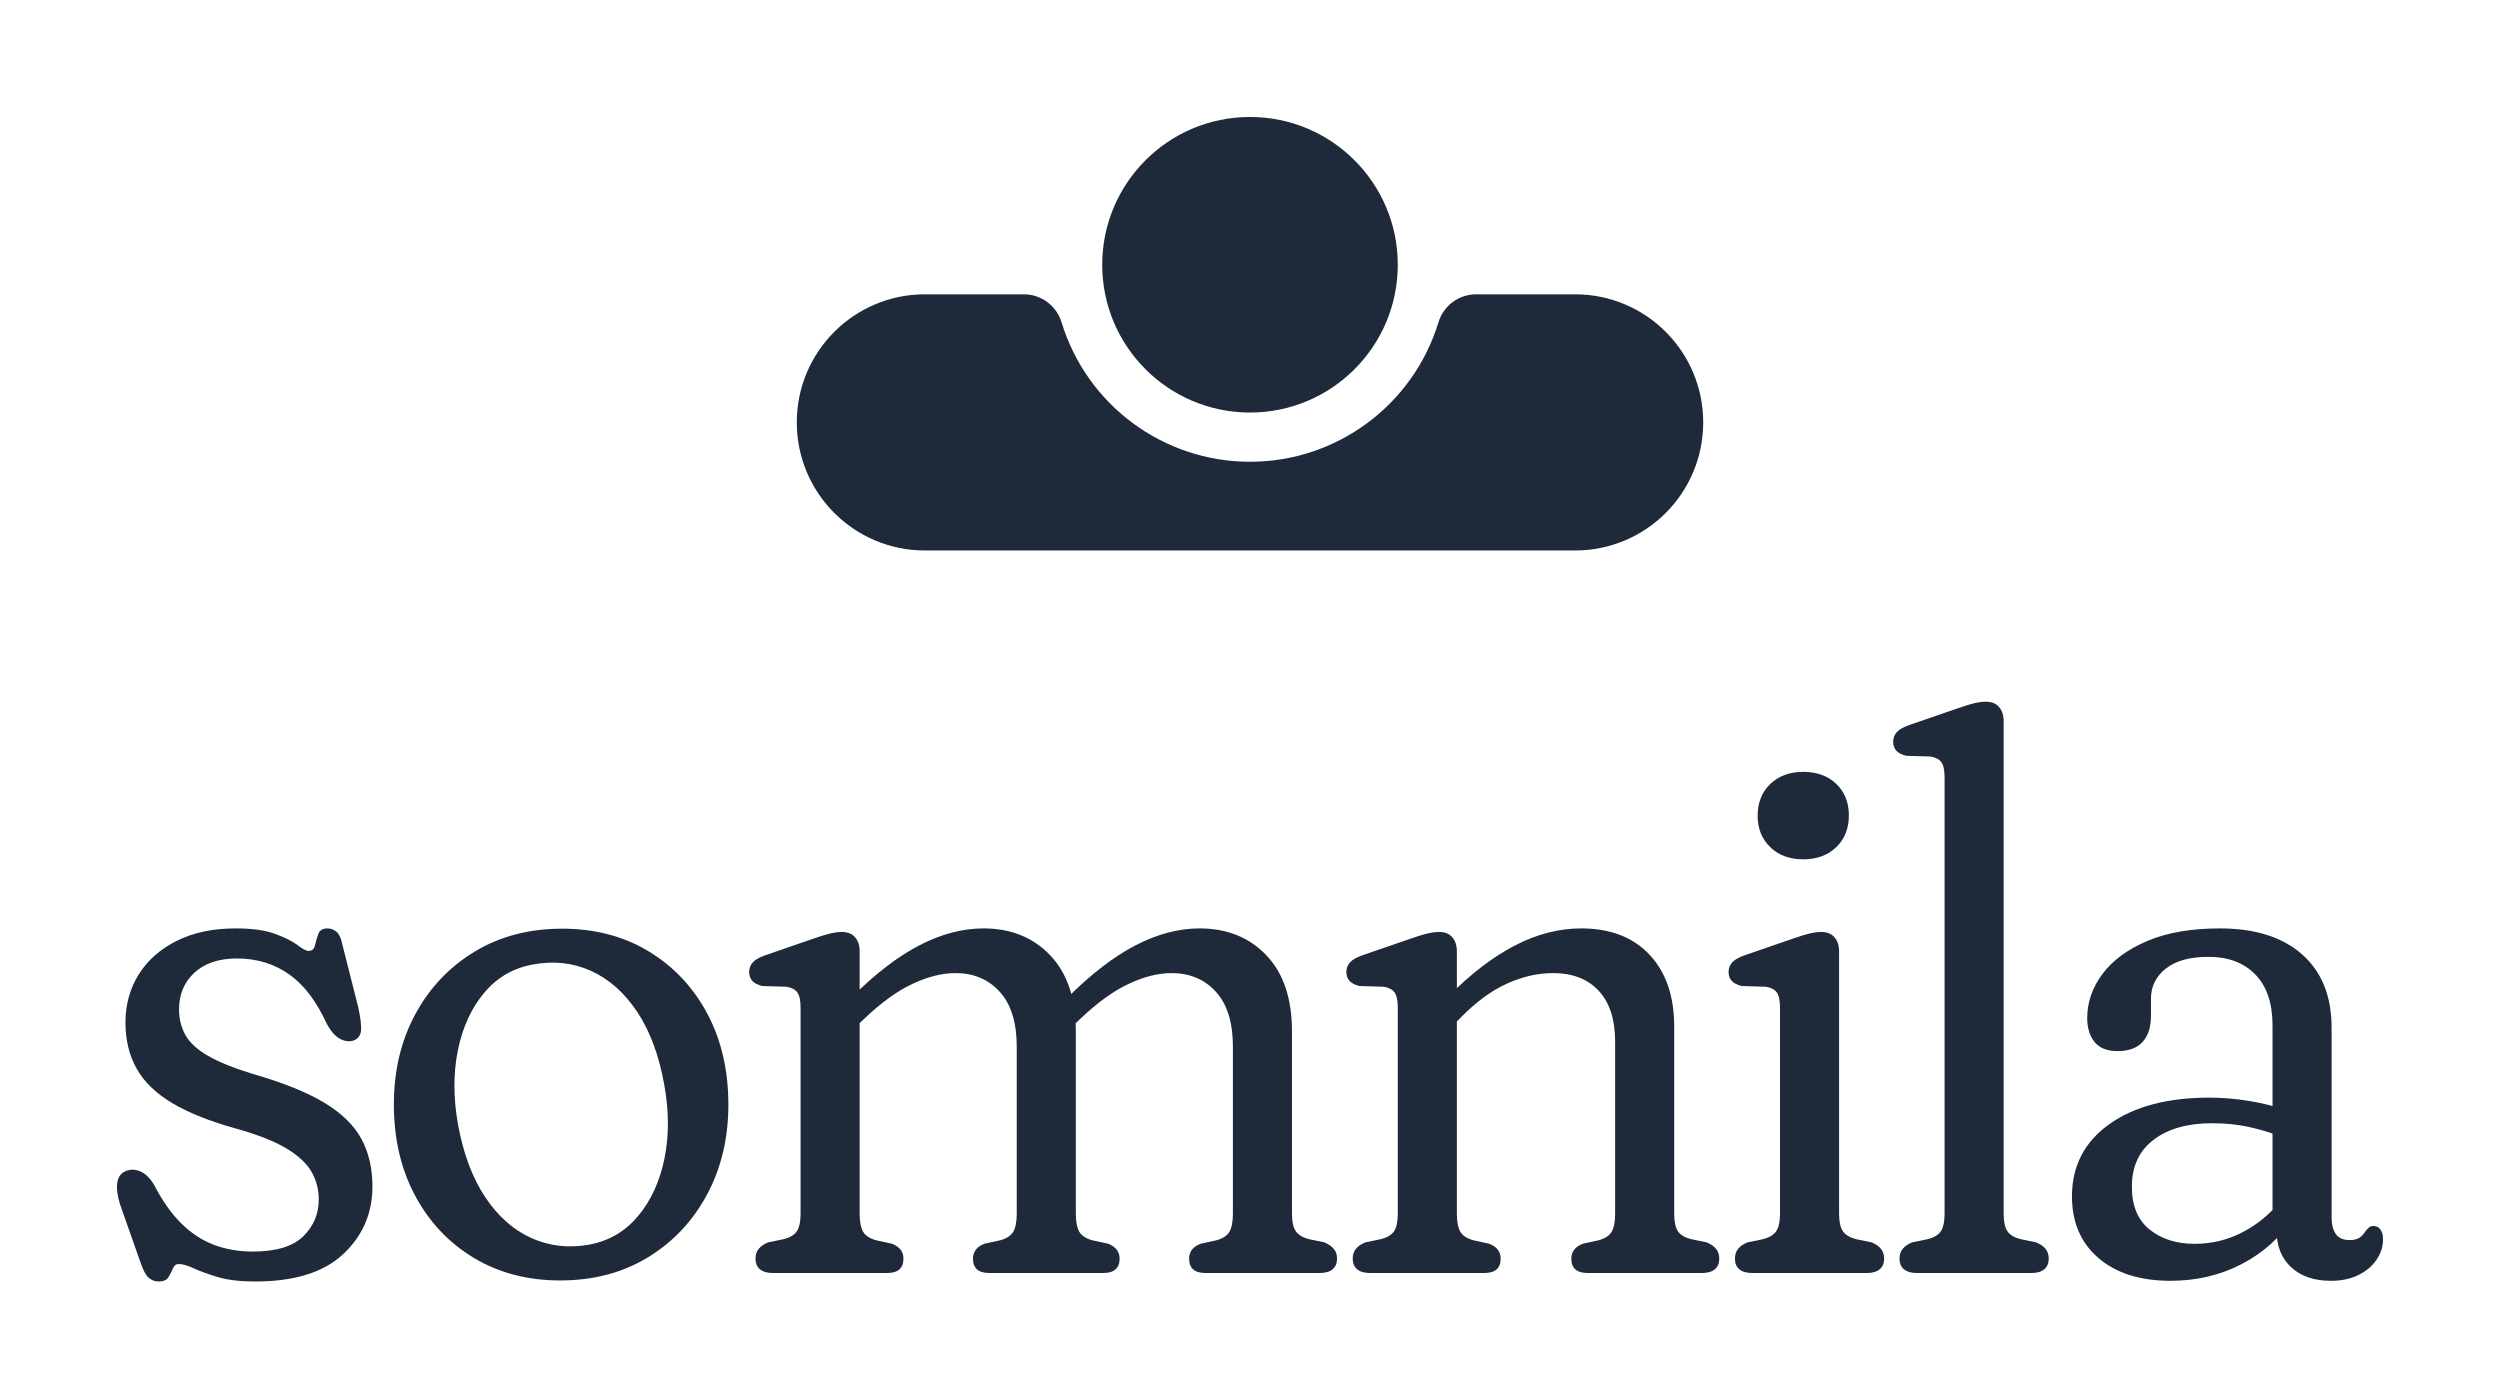
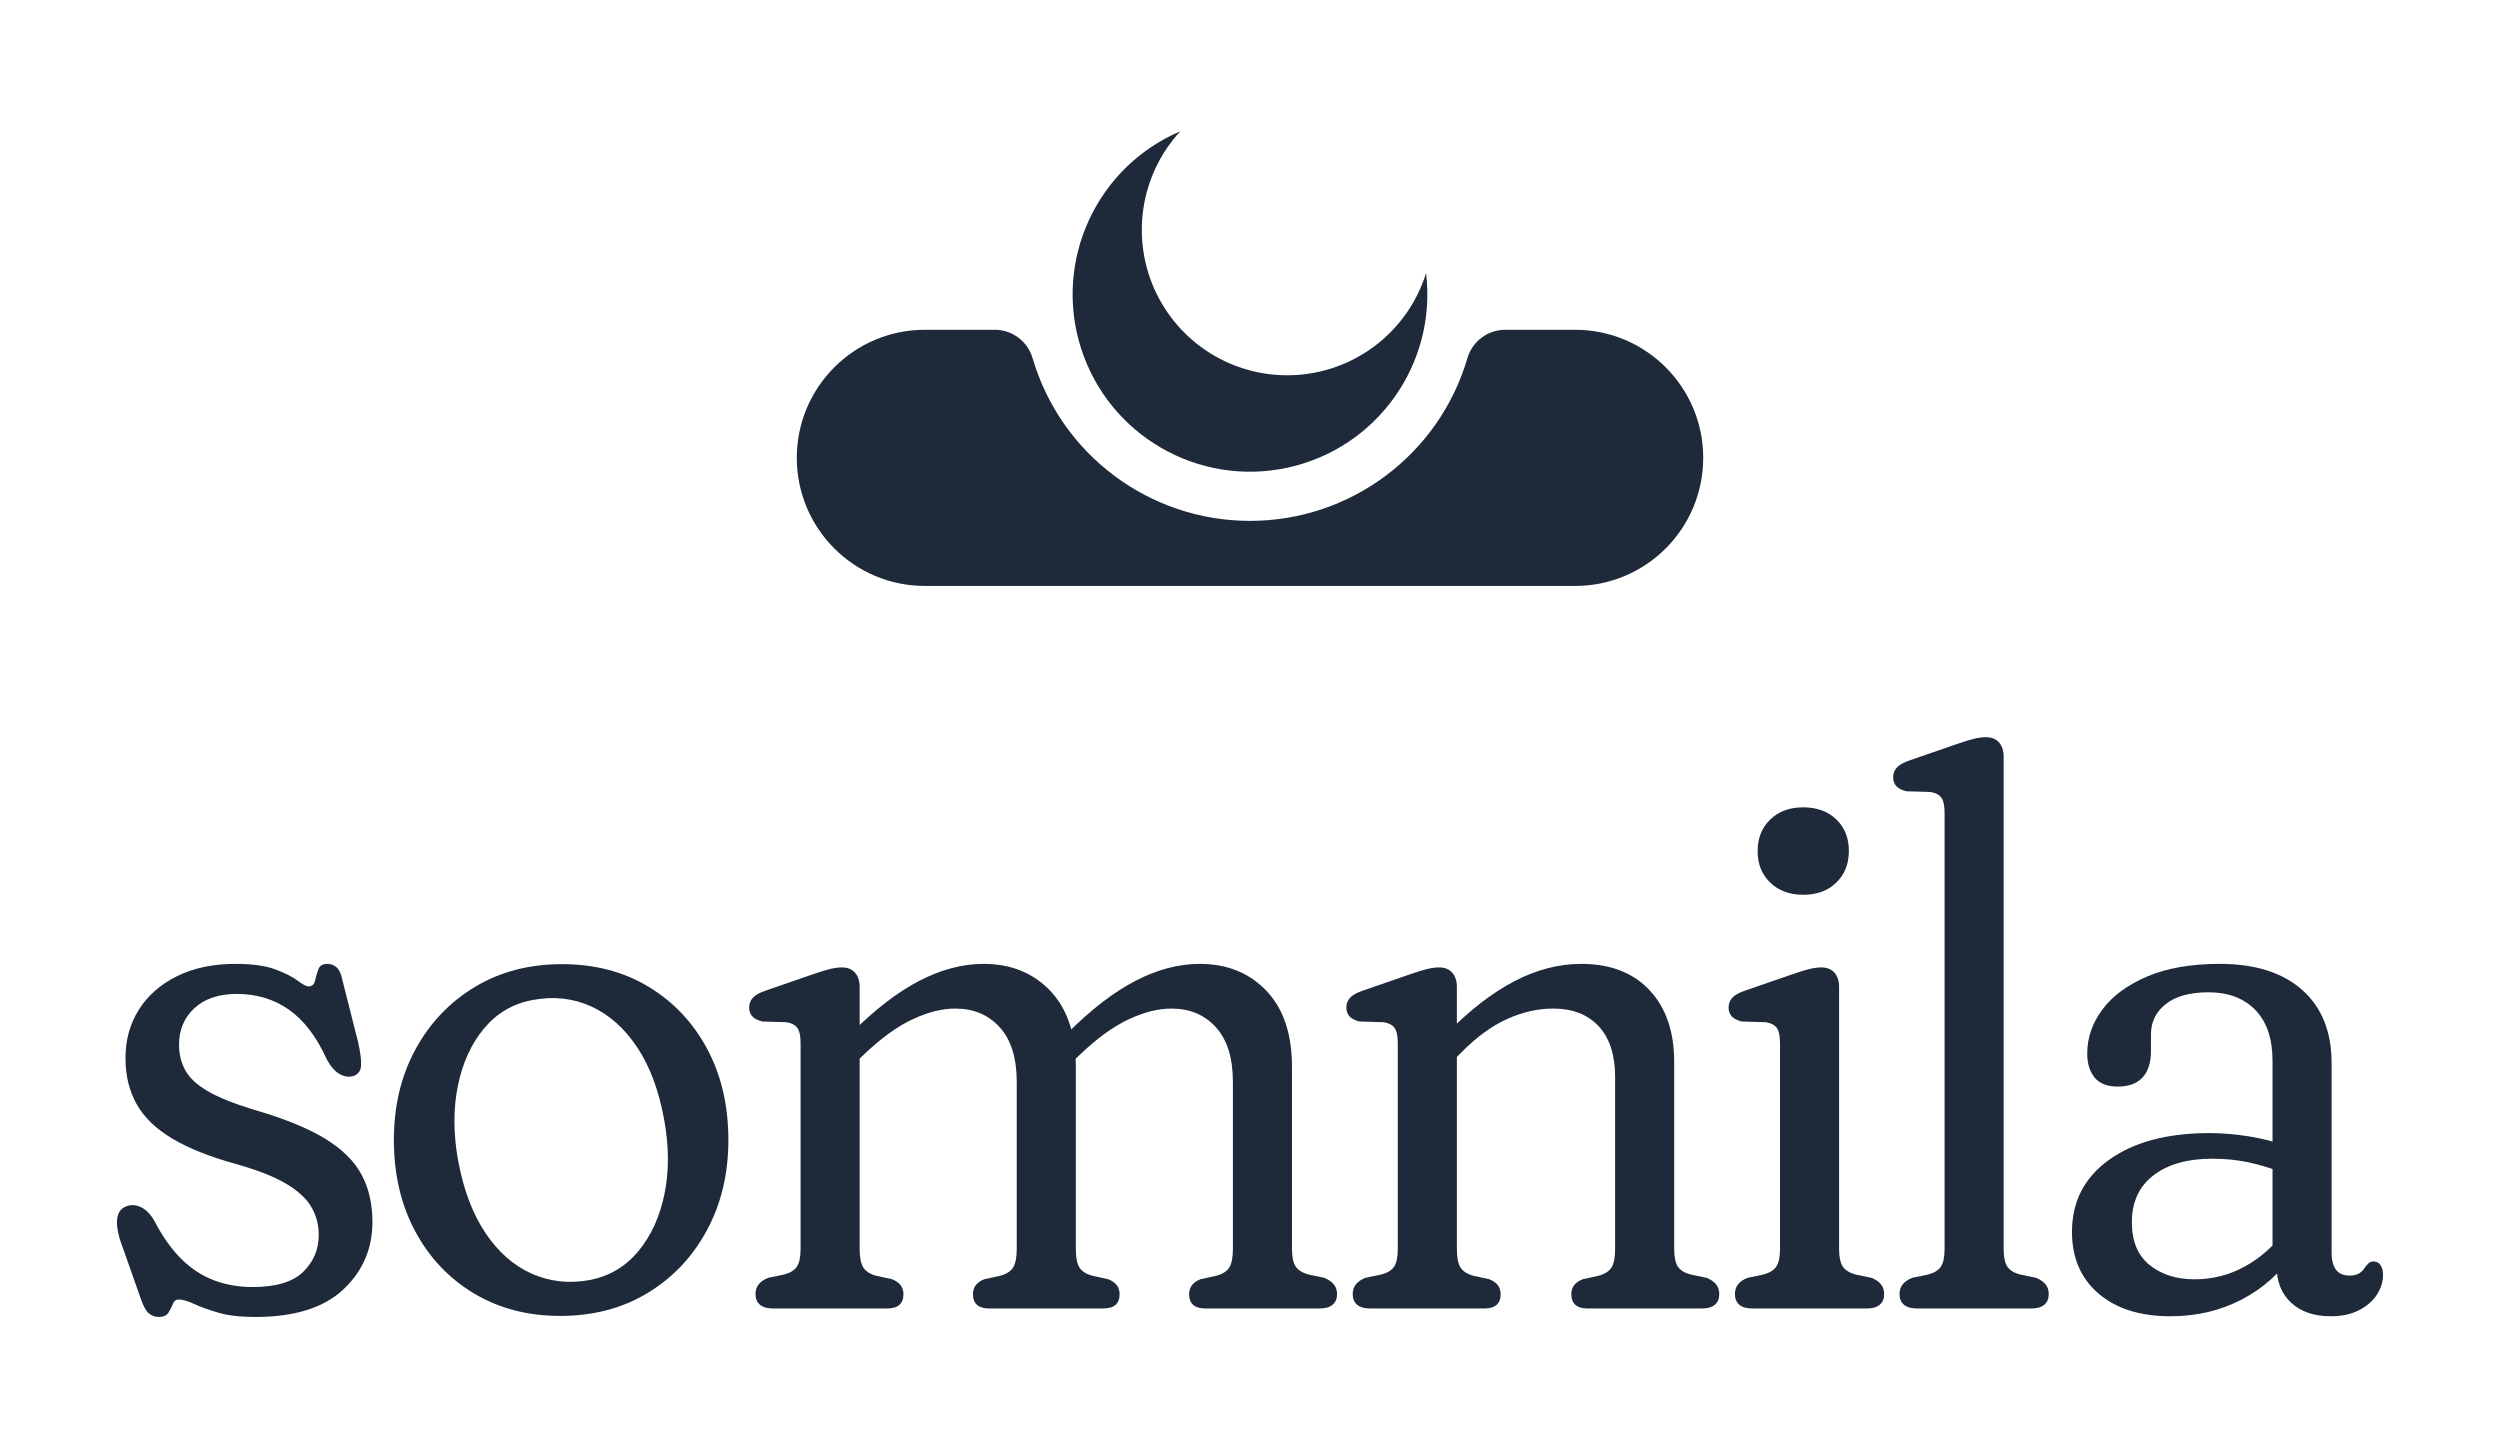
- <svg xmlns="http://www.w3.org/2000/svg" viewBox="-300.00 -3264.94 6411.90 3586.94">
-   <g transform="translate(1743.57,-2964.94) scale(25.2691) translate(-4.00,-36.00)">
-     <path d="M17.00,54.00 L27.04,54.00 A4,4 0 0 1 30.87,56.83 A20.00,20.00 0 0 0 69.13,56.83 A4,4 0 0 1 72.96,54.00 L83.00,54.00 A13.00,13.00 0 0 1 83.00,80.00 L17.00,80.00 A13.00,13.00 0 0 1 17.00,54.00 Z" fill="#1E2A3A" />
-     <path d="M35.00,51.00 A15,15 0 1 1 65.00,51.00 A15,15 0 1 1 35.00,51.00 Z" fill="#1E2A3A" />
+ <svg xmlns="http://www.w3.org/2000/svg" viewBox="-300.00 -3355.91 6411.90 3677.91">
+   <g transform="translate(1743.57,-3055.91) scale(25.2691) translate(-4.00,-32.40)">
+     <path d="M17.00,54.00 L24.09,54.00 A4,4 0 0 1 27.93,56.87 A23.00,23.00 0 0 0 72.07,56.87 A4,4 0 0 1 75.91,54.00 L83.00,54.00 A13.00,13.00 0 0 1 83.00,80.00 L17.00,80.00 A13.00,13.00 0 0 1 17.00,54.00 Z" fill="#1E2A3A" />
+     <path d="M67.87,48.25 A18,18 0 1 1 42.93,33.85 A14.76,14.76 0 1 0 67.87,48.25 Z" fill="#1E2A3A" />
  </g>
  <g fill="#1E2A3A" transform="translate(-50.30,0.00)">
    <path d="M357.906 -806.697Q288.408 -806.697 248.959 -770.248Q209.51 -733.8 209.51 -676.502Q209.51 -639.704 225.81 -610.405Q242.109 -581.106 283.458 -557.157Q324.806 -533.208 399.504 -510.309Q516.207 -476.708 582.958 -436.158Q649.709 -395.607 677.61 -343.257Q705.51 -290.906 705.51 -222.205Q705.51 -118.602 630.459 -48.401Q555.407 21.8 404.904 21.8Q347.504 21.8 309.554 10.6Q271.604 -0.6 247.604 -11.8Q223.604 -23 208.603 -23Q198.302 -23 193.802 -11.8Q189.301 -0.6 182.4 10.6Q175.5 21.8 157.399 21.8Q142.599 21.8 131.548 12Q120.497 2.199 110.997 -26.102L57.399 -178.197Q47.699 -211.699 51.199 -232.501Q54.7 -253.303 71.602 -260.904Q90.903 -269.504 111.154 -260.154Q131.406 -250.803 146.307 -224.502Q178.007 -163.603 216.007 -126.354Q254.006 -89.104 299.605 -72.055Q345.204 -55.005 397.903 -55.005Q488.399 -55.005 528.098 -94.104Q567.797 -133.202 567.797 -188.3Q567.797 -227.899 548.747 -260.397Q529.698 -292.896 483.949 -320.045Q438.2 -347.194 357.102 -369.994Q255.001 -398.193 192.05 -435.744Q129.099 -473.294 100.598 -524.345Q72.097 -575.396 72.097 -642.097Q72.097 -711.499 106.198 -765.95Q140.3 -820.401 204.001 -852.102Q267.703 -883.802 354.805 -883.802Q418.605 -883.802 456.505 -869.603Q494.405 -855.403 513.755 -840.703Q533.105 -826.003 541.405 -826.003Q554.906 -826.003 558.206 -840.703Q561.507 -855.403 566.658 -869.603Q571.809 -883.802 590.009 -883.802Q603.71 -883.802 613.76 -874.702Q623.811 -865.601 628.011 -844L668.409 -684.403Q678.009 -641.902 676.309 -622.05Q674.608 -602.199 656.207 -595.999Q639.606 -591.099 621.605 -601.049Q603.604 -611.0 588.402 -639.001Q548.902 -726 491.303 -766.348Q433.704 -806.697 357.906 -806.697Z" />
    <path d="M1191.904 -883.102Q1317.505 -883.102 1413.556 -825.202Q1509.607 -767.302 1564.007 -665.852Q1618.408 -564.401 1618.408 -431.701Q1618.408 -302.601 1563.257 -200.401Q1508.107 -98.201 1411.006 -39.55Q1313.905 19.1 1187.003 19.1Q1061.701 19.1 965.5 -38.8Q869.3 -96.7 814.899 -198.501Q760.499 -300.301 760.499 -432.302Q760.499 -562.401 815.649 -664.102Q870.8 -765.802 967.901 -824.452Q1065.002 -883.102 1191.904 -883.102ZM1263.203 -73.007Q1338.2 -87.706 1387.247 -146.604Q1436.295 -205.503 1454.343 -292.951Q1472.392 -380.399 1454.091 -482.099Q1433.991 -595.299 1384.792 -669.397Q1335.594 -743.496 1265.947 -774.946Q1196.3 -806.395 1115.703 -790.996Q1040.707 -776.996 991.659 -718.098Q942.612 -659.2 924.713 -571.401Q906.815 -483.603 924.815 -381.903Q945.216 -269.004 994.614 -194.755Q1044.013 -120.506 1113.66 -89.407Q1183.307 -58.307 1263.203 -73.007Z" />
    <path d="M1955.112 -824.601V-152.608Q1955.112 -120.906 1964.012 -105.806Q1972.911 -90.706 1997.51 -83.906L2038.208 -75.005Q2067.409 -63.504 2067.409 -36.903Q2067.409 0.0 2025.606 0.0H1732.502Q1710.601 0.0 1699.3 -9.601Q1687.999 -19.202 1687.999 -36.903Q1687.999 -51.904 1696.199 -62.005Q1704.399 -72.105 1720.5 -78.606L1760.598 -86.906Q1784.897 -93.106 1794.246 -107.456Q1803.596 -121.807 1803.596 -152.608V-680.191Q1803.596 -707.992 1795.396 -719.443Q1787.196 -730.893 1767.396 -734.193L1705.2 -735.994Q1686.8 -740.794 1679.25 -749.795Q1671.699 -758.795 1671.699 -771.896Q1671.699 -786.197 1681.0 -796.698Q1690.301 -807.199 1714.402 -815.399L1834.606 -856.902Q1864.607 -867.402 1880.658 -871.053Q1896.709 -874.703 1909.81 -874.703Q1931.411 -874.703 1943.262 -861.152Q1955.112 -847.602 1955.112 -824.601ZM1933.211 -620.096 1892.81 -665.699 1933.609 -705.999Q2024.311 -796.902 2108.162 -840.352Q2192.012 -883.802 2272.712 -883.802Q2378.013 -883.802 2443.763 -814.902Q2509.512 -746.001 2509.512 -620.0V-152.608Q2509.512 -120.906 2518.412 -105.806Q2527.312 -90.706 2551.911 -83.906L2592.609 -75.005Q2621.809 -63.504 2621.809 -36.903Q2621.809 0.0 2580.007 0.0H2287.502Q2245.7 0.0 2245.7 -36.903Q2245.7 -63.504 2274.9 -75.005L2315.598 -83.906Q2340.197 -90.706 2349.097 -105.806Q2357.997 -120.906 2357.997 -152.608V-580.696Q2357.997 -673.094 2314.448 -721.142Q2270.9 -769.191 2200.502 -769.191Q2149.703 -769.191 2090.956 -741.742Q2032.208 -714.293 1967.511 -652.696ZM2487.612 -620.096 2447.21 -665.699 2488.01 -705.999Q2578.712 -796.902 2662.562 -840.352Q2746.413 -883.802 2827.113 -883.802Q2932.413 -883.802 2998.163 -814.902Q3063.913 -746.001 3063.913 -620.0V-152.608Q3063.913 -121.807 3073.413 -107.606Q3082.912 -93.406 3106.911 -86.906L3147.009 -78.606Q3162.81 -71.805 3171.16 -61.855Q3179.51 -51.904 3179.51 -36.903Q3179.51 -19.202 3168.209 -9.601Q3156.908 0.0 3135.007 0.0H2841.903Q2800.1 0.0 2800.1 -36.903Q2800.1 -63.504 2829.301 -75.005L2869.999 -83.906Q2894.598 -90.706 2903.497 -105.806Q2912.397 -120.906 2912.397 -152.608V-580.696Q2912.397 -673.094 2868.849 -721.142Q2825.3 -769.191 2754.902 -769.191Q2704.104 -769.191 2645.356 -741.742Q2586.608 -714.293 2521.911 -652.696Z" />
    <path d="M3486.812 -824.601V-152.608Q3486.812 -120.906 3495.712 -105.806Q3504.611 -90.706 3529.21 -83.906L3569.908 -75.005Q3599.109 -63.504 3599.109 -36.903Q3599.109 0.0 3557.306 0.0H3264.202Q3242.301 0.0 3231 -9.601Q3219.699 -19.202 3219.699 -36.903Q3219.699 -51.904 3227.899 -62.005Q3236.099 -72.105 3252.2 -78.606L3292.298 -86.906Q3316.597 -93.106 3325.946 -107.456Q3335.296 -121.807 3335.296 -152.608V-680.191Q3335.296 -707.992 3327.096 -719.443Q3318.896 -730.893 3299.096 -734.193L3236.9 -735.994Q3218.5 -740.794 3210.95 -749.795Q3203.399 -758.795 3203.399 -771.896Q3203.399 -786.197 3212.7 -796.698Q3222 -807.199 3246.102 -815.399L3366.306 -856.902Q3396.307 -867.402 3412.358 -871.053Q3428.409 -874.703 3441.51 -874.703Q3463.111 -874.703 3474.962 -861.152Q3486.812 -847.602 3486.812 -824.601ZM3464.911 -622.896 3424.51 -668.499 3464.609 -708.799Q3550.012 -795.502 3635.012 -839.652Q3720.013 -883.802 3805.912 -883.802Q3917.713 -883.802 3980.963 -816.302Q4044.213 -748.801 4044.213 -632.599V-152.608Q4044.213 -121.807 4053.563 -107.456Q4062.912 -93.106 4087.211 -86.906L4127.309 -78.606Q4143.41 -72.105 4151.61 -62.005Q4159.81 -51.904 4159.81 -36.903Q4159.81 -19.202 4148.509 -9.601Q4137.208 0.0 4115.307 0.0H3822.203Q3780.4 0.0 3780.4 -36.903Q3780.4 -63.504 3809.601 -75.005L3850.299 -83.906Q3874.898 -90.706 3883.797 -105.806Q3892.697 -120.906 3892.697 -152.608V-593.295Q3892.697 -678.693 3850.448 -723.942Q3808.2 -769.191 3733.702 -769.191Q3674.904 -769.191 3615.356 -742.242Q3555.809 -715.293 3497.111 -655.496Z" />
    <path d="M4467.112 -824.601V-152.608Q4467.112 -122.107 4476.462 -107.756Q4485.812 -93.406 4510.111 -86.906L4550.208 -78.606Q4566.009 -72.405 4574.359 -62.155Q4582.709 -51.904 4582.709 -36.903Q4582.709 -19.202 4571.408 -9.601Q4560.108 0.0 4538.207 0.0H4244.502Q4222.301 0.0 4211.15 -9.601Q4199.999 -19.202 4199.999 -36.903Q4199.999 -51.904 4208.199 -62.155Q4216.399 -72.405 4232.5 -78.606L4272.598 -86.906Q4296.897 -93.406 4306.246 -107.756Q4315.596 -122.107 4315.596 -152.608V-680.191Q4315.596 -707.992 4307.396 -719.443Q4299.196 -730.893 4279.396 -734.193L4217.2 -735.994Q4198.8 -740.794 4191.25 -749.795Q4183.699 -758.795 4183.699 -771.896Q4183.699 -786.197 4193.0 -796.698Q4202.301 -807.199 4226.402 -815.399L4346.606 -856.902Q4376.607 -867.402 4392.658 -871.053Q4408.709 -874.703 4421.81 -874.703Q4443.411 -874.703 4455.262 -861.152Q4467.112 -847.602 4467.112 -824.601ZM4375.205 -1060.994Q4322.802 -1060.994 4290.5 -1092.246Q4258.198 -1123.497 4258.198 -1172.8Q4258.198 -1222.803 4290.5 -1254.055Q4322.802 -1285.306 4375.205 -1285.306Q4427.608 -1285.306 4459.91 -1254.405Q4492.212 -1223.503 4492.212 -1173.5Q4492.212 -1123.497 4459.91 -1092.246Q4427.608 -1060.994 4375.205 -1060.994Z" />
    <path d="M4889.212 -1415.101V-152.608Q4889.212 -121.807 4898.562 -107.456Q4907.912 -93.106 4932.211 -86.906L4972.309 -78.606Q4988.409 -72.105 4996.609 -62.005Q5004.81 -51.904 5004.81 -36.903Q5004.81 -19.202 4993.509 -9.601Q4982.208 0.0 4960.307 0.0H4666.602Q4644.701 0.0 4633.4 -9.601Q4622.099 -19.202 4622.099 -36.903Q4622.099 -51.904 4630.3 -62.005Q4638.5 -72.105 4654.6 -78.606L4694.698 -86.906Q4718.997 -93.106 4728.347 -107.456Q4737.697 -121.807 4737.697 -152.608V-1270.692Q4737.697 -1298.492 4729.497 -1309.943Q4721.297 -1321.393 4701.497 -1324.694L4639.301 -1326.494Q4620.9 -1331.295 4613.35 -1340.295Q4605.8 -1349.296 4605.8 -1362.396Q4605.8 -1376.698 4615.1 -1387.198Q4624.401 -1397.699 4648.502 -1405.9L4768.706 -1447.402Q4798.708 -1457.903 4814.759 -1461.553Q4830.81 -1465.203 4843.91 -1465.203Q4865.511 -1465.203 4877.362 -1451.652Q4889.212 -1438.102 4889.212 -1415.101Z" />
    <path d="M5589.298 -108.204V-133.404L5578.796 -141.003V-634.705Q5578.796 -720.501 5534.548 -765.699Q5490.3 -810.898 5414.703 -810.898Q5343.207 -810.898 5305.109 -780.799Q5267.01 -750.7 5267.01 -703.002V-660.202Q5267.01 -615.6 5245.308 -592.348Q5223.606 -569.097 5182.003 -569.097Q5140.8 -569.097 5122.148 -592.648Q5103.497 -616.199 5103.497 -653.601Q5103.497 -714.401 5142.498 -766.801Q5181.499 -819.202 5257.401 -851.502Q5333.303 -883.802 5443.706 -883.802Q5579.31 -883.802 5654.811 -817.002Q5730.312 -750.202 5730.312 -629.001V-141.408Q5730.312 -115.809 5741.011 -100.109Q5751.711 -84.41 5776.711 -84.41Q5791.31 -84.41 5800.61 -89.859Q5809.91 -95.309 5816.61 -106.309Q5820.91 -112.109 5825.66 -116.359Q5830.41 -120.608 5837.71 -120.608Q5849.311 -120.608 5855.761 -111.208Q5862.211 -101.807 5862.211 -86.606Q5862.211 -59.205 5846.161 -34.904Q5830.11 -10.602 5800.058 4.699Q5770.006 20.0 5728.204 20.0Q5664.202 20.0 5626.75 -14.551Q5589.298 -49.102 5589.298 -108.204ZM5064.397 -196.501Q5064.397 -313.202 5159.849 -381.503Q5255.3 -449.803 5417.102 -449.803Q5466.101 -449.803 5518.55 -441.303Q5570.999 -432.804 5609.798 -417.904L5596.596 -351.101Q5557.498 -366.301 5515.1 -375.2Q5472.702 -384.1 5423.904 -384.1Q5329.008 -384.1 5273.511 -341.501Q5218.013 -298.902 5218.013 -221.304Q5218.013 -147.906 5263.661 -111.357Q5309.31 -74.808 5379.108 -74.808Q5448.304 -74.808 5508.302 -107.956Q5568.299 -141.105 5610.996 -199.401L5632.296 -141.898Q5582.697 -66.199 5499.997 -23.099Q5417.298 20.0 5317.198 20.0Q5200.198 20.0 5132.298 -38.4Q5064.397 -96.801 5064.397 -196.501Z" />
  </g>
</svg>
